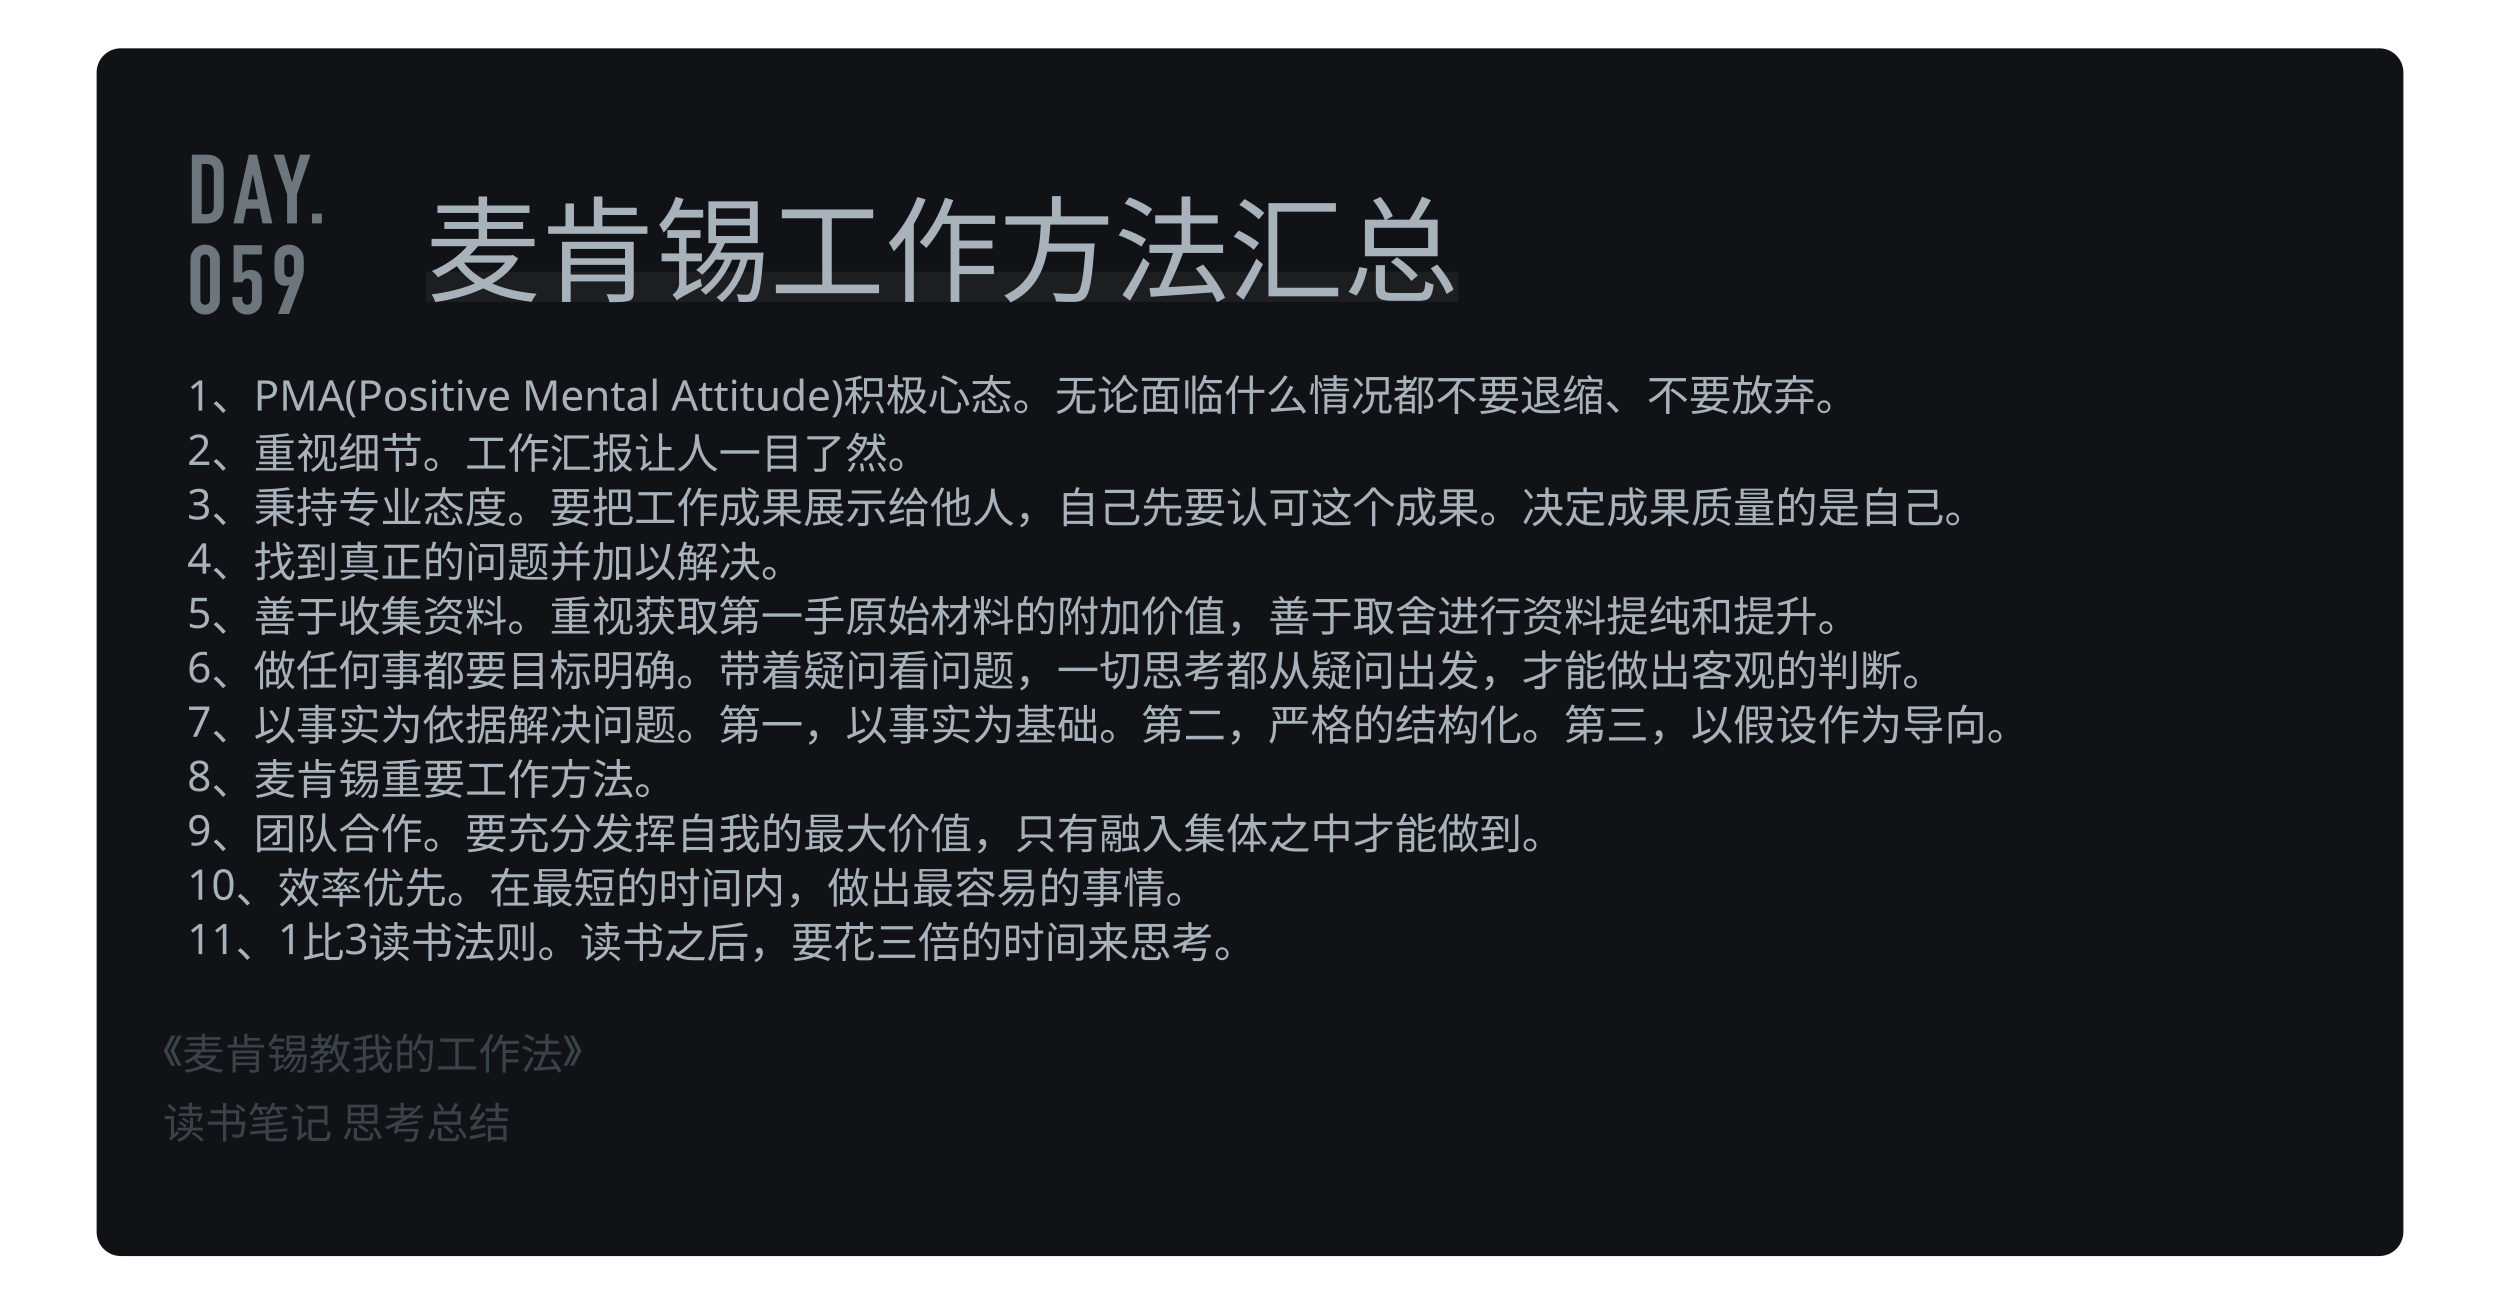
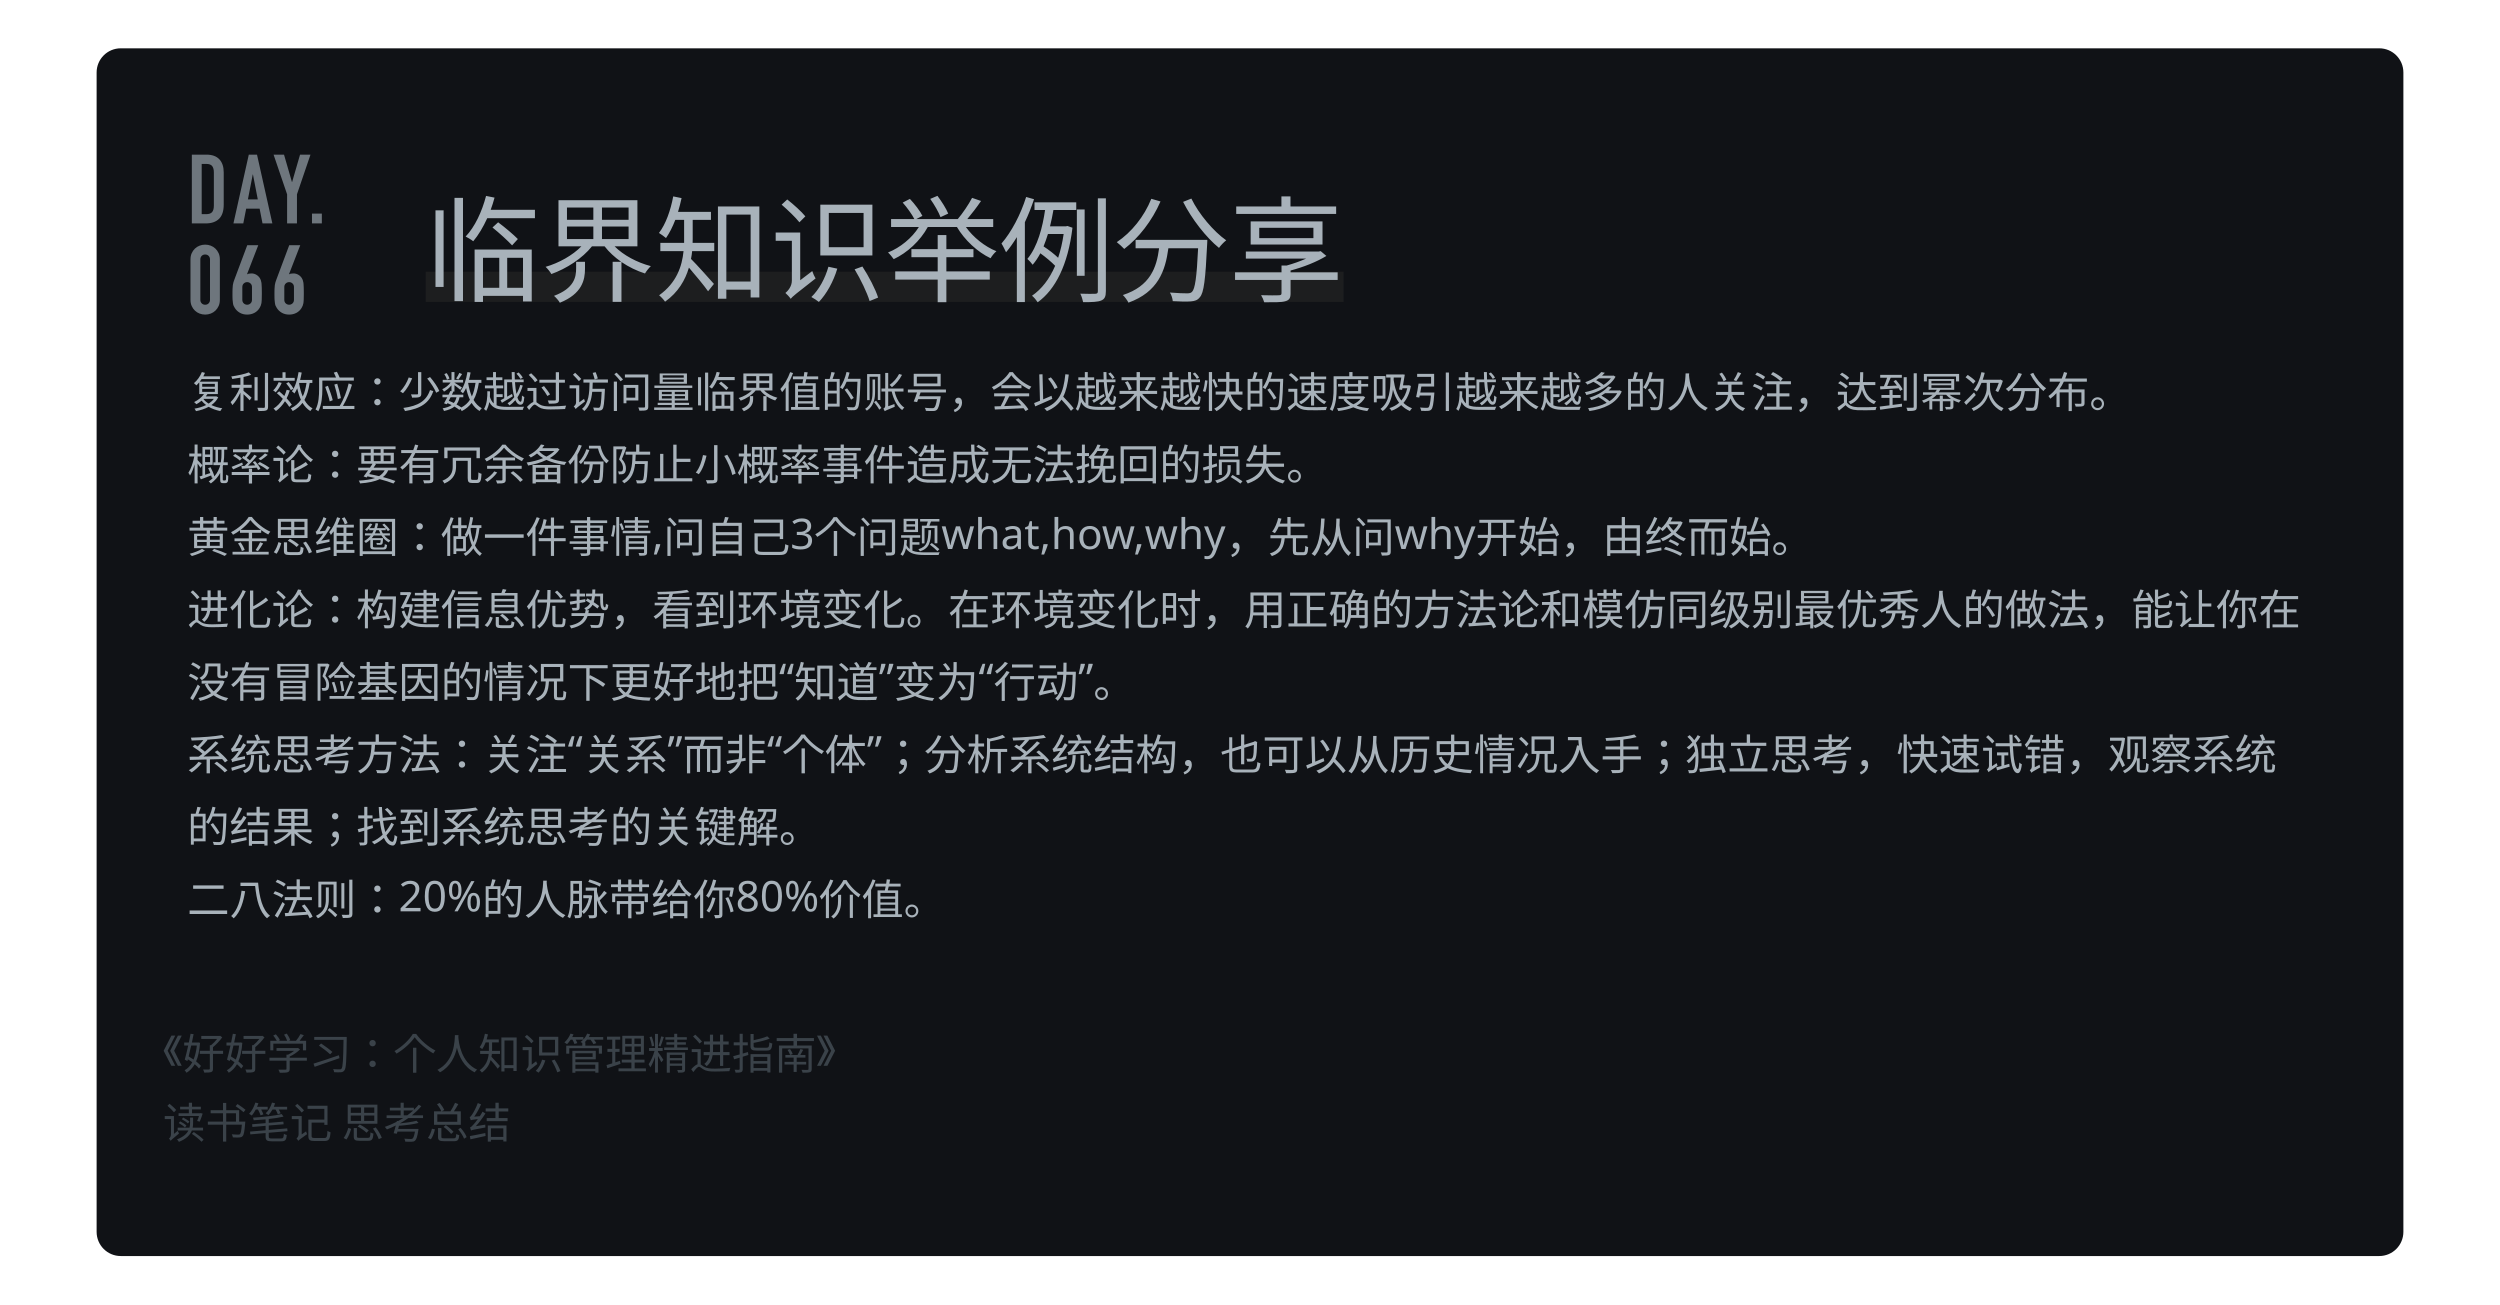
<svg xmlns="http://www.w3.org/2000/svg" width="828px" height="432px" viewBox="0 0 828 432" version="1.1">
-   <g id="59" stroke="none" stroke-width="1" fill="none" fill-rule="evenodd">
+   <g id="66" stroke="none" stroke-width="1" fill="none" fill-rule="evenodd">
    <g id="编组" transform="translate(32, 16)">
      <rect id="矩形" fill="#101216" x="0" y="0" width="764" height="400" rx="8" />
-       <path d="M31.536,58 L31.536,35.216 L36.368,35.216 C38.245,35.216 39.669,35.728 40.64,36.752 C41.611,37.776 42.096,39.227 42.096,41.104 L42.096,51.76 C42.096,53.893 41.579,55.467 40.544,56.48 C39.509,57.493 38.021,58 36.08,58 L31.536,58 Z M34.8,38.288 L34.8,54.928 L36.304,54.928 C37.221,54.928 37.872,54.699 38.256,54.24 C38.64,53.781 38.832,53.061 38.832,52.08 L38.832,41.104 C38.832,40.208 38.651,39.515 38.288,39.024 C37.925,38.533 37.264,38.288 36.304,38.288 L34.8,38.288 Z M53.376,50.032 L51.776,41.776 L51.712,41.776 L50.112,50.032 L53.376,50.032 Z M45.312,58 L50.4,35.216 L53.12,35.216 L58.208,58 L54.944,58 L53.984,53.104 L49.536,53.104 L48.576,58 L45.312,58 Z M63.088,58 L63.088,48.368 L58.608,35.216 L62.064,35.216 L64.688,44.272 L64.752,44.272 L67.376,35.216 L70.832,35.216 L66.352,48.368 L66.352,58 L63.088,58 Z M71.328,58 L71.328,54.736 L74.592,54.736 L74.592,58 L71.328,58 Z M31.088,69.92 C31.088,69.152 31.221,68.469 31.488,67.872 C31.755,67.275 32.112,66.763 32.56,66.336 C33.008,65.909 33.525,65.584 34.112,65.36 C34.699,65.136 35.312,65.024 35.952,65.024 C36.592,65.024 37.205,65.136 37.792,65.36 C38.379,65.584 38.896,65.909 39.344,66.336 C39.792,66.763 40.149,67.275 40.416,67.872 C40.683,68.469 40.816,69.152 40.816,69.92 L40.816,83.296 C40.816,84.064 40.683,84.747 40.416,85.344 C40.149,85.941 39.792,86.453 39.344,86.88 C38.896,87.307 38.379,87.632 37.792,87.856 C37.205,88.08 36.592,88.192 35.952,88.192 C35.312,88.192 34.699,88.08 34.112,87.856 C33.525,87.632 33.008,87.307 32.56,86.88 C32.112,86.453 31.755,85.941 31.488,85.344 C31.221,84.747 31.088,84.064 31.088,83.296 L31.088,69.92 Z M34.352,83.296 C34.352,83.765 34.501,84.155 34.8,84.464 C35.099,84.773 35.483,84.928 35.952,84.928 C36.421,84.928 36.805,84.773 37.104,84.464 C37.403,84.155 37.552,83.765 37.552,83.296 L37.552,69.92 C37.552,69.451 37.403,69.061 37.104,68.752 C36.805,68.443 36.421,68.288 35.952,68.288 C35.483,68.288 35.099,68.443 34.8,68.752 C34.501,69.061 34.352,69.451 34.352,69.92 L34.352,83.296 Z M54.72,65.216 L54.72,68.288 L48.256,68.288 L48.256,74.432 C48.555,74.133 48.939,73.883 49.408,73.68 C49.877,73.477 50.4,73.376 50.976,73.376 C52.085,73.376 52.987,73.712 53.68,74.384 C54.373,75.056 54.72,76.064 54.72,77.408 L54.72,83.296 C54.72,84.064 54.587,84.747 54.32,85.344 C54.053,85.941 53.696,86.453 53.248,86.88 C52.8,87.307 52.283,87.632 51.696,87.856 C51.109,88.08 50.496,88.192 49.856,88.192 C49.216,88.192 48.603,88.08 48.016,87.856 C47.429,87.632 46.912,87.307 46.464,86.88 C46.016,86.453 45.659,85.941 45.392,85.344 C45.125,84.747 44.992,84.064 44.992,83.296 L44.992,82.336 L48.256,82.336 L48.256,83.168 C48.256,83.723 48.411,84.155 48.72,84.464 C49.029,84.773 49.429,84.928 49.92,84.928 C50.411,84.928 50.789,84.779 51.056,84.48 C51.323,84.181 51.456,83.765 51.456,83.232 L51.456,77.888 C51.456,77.44 51.312,77.056 51.024,76.736 C50.736,76.416 50.368,76.256 49.92,76.256 C49.643,76.256 49.408,76.304 49.216,76.4 C49.024,76.496 48.864,76.608 48.736,76.736 C48.608,76.864 48.512,77.003 48.448,77.152 L48.256,77.504 L45.376,77.504 L45.376,65.216 L54.72,65.216 Z M63.76,65.024 C64.656,65.024 65.456,65.221 66.16,65.616 C66.864,66.011 67.429,66.549 67.856,67.232 C68.005,67.488 68.133,67.733 68.24,67.968 C68.347,68.203 68.432,68.48 68.496,68.8 C68.539,69.141 68.571,69.552 68.592,70.032 L68.608,70.476 C68.619,70.873 68.624,71.339 68.624,71.872 L68.618,72.71 C68.613,73.052 68.604,73.354 68.592,73.616 L68.561,74.133 C68.543,74.375 68.522,74.592 68.496,74.784 C68.432,75.125 68.363,75.429 68.288,75.696 C68.213,75.963 68.123,76.245 68.016,76.544 L63.728,88 L60.08,88 L63.792,78.432 L63.728,78.368 C63.621,78.453 63.456,78.523 63.232,78.576 C63.008,78.629 62.715,78.656 62.352,78.656 C61.776,78.656 61.243,78.517 60.752,78.24 C60.261,77.963 59.877,77.611 59.6,77.184 C59.451,76.971 59.333,76.741 59.248,76.496 C59.163,76.251 59.099,75.936 59.056,75.552 C59.003,75.232 58.964,74.842 58.94,74.381 L58.928,74.096 C58.912,73.656 58.902,73.129 58.898,72.515 L58.896,71.872 C58.896,71.232 58.904,70.69 58.92,70.246 L58.928,70.032 C58.945,69.648 58.976,69.308 59.02,69.013 L59.056,68.8 C59.099,68.48 59.168,68.203 59.264,67.968 C59.36,67.733 59.483,67.488 59.632,67.232 C60.059,66.528 60.629,65.984 61.344,65.6 C62.059,65.216 62.864,65.024 63.76,65.024 Z M63.76,68.288 C63.333,68.288 62.96,68.437 62.64,68.736 C62.32,69.035 62.16,69.429 62.16,69.92 L62.16,69.92 L62.16,74.144 C62.16,74.635 62.32,75.029 62.64,75.328 C62.96,75.627 63.333,75.776 63.76,75.776 C64.187,75.776 64.56,75.627 64.88,75.328 C65.2,75.029 65.36,74.635 65.36,74.144 L65.36,74.144 L65.36,69.92 C65.36,69.429 65.2,69.035 64.88,68.736 C64.56,68.437 64.187,68.288 63.76,68.288 Z" id="DAY.059" fill="#6E767D" fill-rule="nonzero" />
+       <path d="M31.536,58 L31.536,35.216 L36.368,35.216 C38.245,35.216 39.669,35.728 40.64,36.752 C41.611,37.776 42.096,39.227 42.096,41.104 L42.096,51.76 C42.096,53.893 41.579,55.467 40.544,56.48 C39.509,57.493 38.021,58 36.08,58 L31.536,58 Z M34.8,38.288 L34.8,54.928 L36.304,54.928 C37.221,54.928 37.872,54.699 38.256,54.24 C38.64,53.781 38.832,53.061 38.832,52.08 L38.832,41.104 C38.832,40.208 38.651,39.515 38.288,39.024 C37.925,38.533 37.264,38.288 36.304,38.288 L34.8,38.288 Z M53.376,50.032 L51.776,41.776 L51.712,41.776 L50.112,50.032 L53.376,50.032 Z M45.312,58 L50.4,35.216 L53.12,35.216 L58.208,58 L54.944,58 L53.984,53.104 L49.536,53.104 L48.576,58 L45.312,58 Z M63.088,58 L63.088,48.368 L58.608,35.216 L62.064,35.216 L64.688,44.272 L64.752,44.272 L67.376,35.216 L70.832,35.216 L66.352,48.368 L66.352,58 L63.088,58 Z M35.952,65.024 C36.592,65.024 37.205,65.136 37.792,65.36 C38.379,65.584 38.896,65.909 39.344,66.336 C39.792,66.763 40.149,67.275 40.416,67.872 C40.683,68.469 40.816,69.152 40.816,69.92 L40.816,83.296 C40.816,84.064 40.683,84.747 40.416,85.344 C40.149,85.941 39.792,86.453 39.344,86.88 C38.896,87.307 38.379,87.632 37.792,87.856 C37.205,88.08 36.592,88.192 35.952,88.192 C35.312,88.192 34.699,88.08 34.112,87.856 C33.525,87.632 33.008,87.307 32.56,86.88 C32.112,86.453 31.755,85.941 31.488,85.344 C31.221,84.747 31.088,84.064 31.088,83.296 L31.088,69.92 C31.088,69.152 31.221,68.469 31.488,67.872 C31.755,67.275 32.112,66.763 32.56,66.336 C33.008,65.909 33.525,65.584 34.112,65.36 C34.699,65.136 35.312,65.024 35.952,65.024 Z M53.536,65.216 L49.824,74.784 L49.888,74.848 C49.995,74.763 50.16,74.693 50.384,74.64 C50.608,74.587 50.901,74.56 51.264,74.56 C51.84,74.56 52.373,74.699 52.864,74.976 C53.355,75.253 53.739,75.605 54.016,76.032 C54.165,76.267 54.283,76.501 54.368,76.736 C54.453,76.971 54.528,77.28 54.592,77.664 L54.631,78.082 C54.655,78.383 54.674,78.729 54.688,79.12 L54.702,79.589 C54.71,79.921 54.715,80.292 54.718,80.701 L54.72,81.344 C54.72,82.091 54.709,82.704 54.688,83.184 L54.657,83.722 C54.639,83.971 54.618,84.192 54.592,84.384 C54.528,84.725 54.448,85.013 54.352,85.248 C54.256,85.483 54.133,85.728 53.984,85.984 C53.557,86.688 52.987,87.232 52.272,87.616 C51.557,88 50.752,88.192 49.856,88.192 C48.96,88.192 48.16,87.995 47.456,87.6 C46.752,87.205 46.187,86.667 45.76,85.984 C45.589,85.728 45.456,85.483 45.36,85.248 C45.264,85.013 45.195,84.725 45.152,84.384 C45.088,84.064 45.045,83.664 45.024,83.184 L45.008,82.74 C45,82.422 44.994,82.061 44.993,81.656 L44.995,80.771 C44.998,80.408 45.005,80.086 45.016,79.804 L45.024,79.6 C45.045,79.141 45.077,78.741 45.12,78.4 C45.163,78.08 45.227,77.787 45.312,77.52 C45.397,77.253 45.493,76.971 45.6,76.672 L49.888,65.216 L53.536,65.216 Z M67.44,65.216 L63.728,74.784 L63.792,74.848 C63.899,74.763 64.064,74.693 64.288,74.64 C64.512,74.587 64.805,74.56 65.168,74.56 C65.744,74.56 66.277,74.699 66.768,74.976 C67.259,75.253 67.643,75.605 67.92,76.032 C68.069,76.267 68.187,76.501 68.272,76.736 C68.357,76.971 68.432,77.28 68.496,77.664 L68.535,78.082 C68.559,78.383 68.578,78.729 68.592,79.12 L68.606,79.589 C68.614,79.921 68.619,80.292 68.622,80.701 L68.624,81.344 C68.624,82.091 68.613,82.704 68.592,83.184 L68.561,83.722 C68.543,83.971 68.522,84.192 68.496,84.384 C68.432,84.725 68.352,85.013 68.256,85.248 C68.16,85.483 68.037,85.728 67.888,85.984 C67.461,86.688 66.891,87.232 66.176,87.616 C65.461,88 64.656,88.192 63.76,88.192 C62.864,88.192 62.064,87.995 61.36,87.6 C60.656,87.205 60.091,86.667 59.664,85.984 C59.493,85.728 59.36,85.483 59.264,85.248 C59.168,85.013 59.099,84.725 59.056,84.384 C58.992,84.064 58.949,83.664 58.928,83.184 L58.912,82.74 C58.904,82.422 58.898,82.061 58.897,81.656 L58.899,80.771 C58.902,80.408 58.909,80.086 58.92,79.804 L58.928,79.6 C58.949,79.141 58.981,78.741 59.024,78.4 C59.067,78.08 59.131,77.787 59.216,77.52 C59.301,77.253 59.397,76.971 59.504,76.672 L63.792,65.216 L67.44,65.216 Z M35.952,68.288 C35.483,68.288 35.099,68.443 34.8,68.752 C34.501,69.061 34.352,69.451 34.352,69.92 L34.352,83.296 C34.352,83.765 34.501,84.155 34.8,84.464 C35.099,84.773 35.483,84.928 35.952,84.928 C36.421,84.928 36.805,84.773 37.104,84.464 C37.403,84.155 37.552,83.765 37.552,83.296 L37.552,69.92 C37.552,69.451 37.403,69.061 37.104,68.752 C36.805,68.443 36.421,68.288 35.952,68.288 Z M49.856,77.44 C49.429,77.44 49.056,77.589 48.736,77.888 C48.416,78.187 48.256,78.581 48.256,79.072 L48.256,83.296 C48.256,83.787 48.416,84.181 48.736,84.48 C49.056,84.779 49.429,84.928 49.856,84.928 C50.283,84.928 50.656,84.779 50.976,84.48 C51.296,84.181 51.456,83.787 51.456,83.296 L51.456,79.072 C51.456,78.581 51.296,78.187 50.976,77.888 C50.656,77.589 50.283,77.44 49.856,77.44 Z M63.76,77.44 C63.333,77.44 62.96,77.589 62.64,77.888 C62.32,78.187 62.16,78.581 62.16,79.072 L62.16,79.072 L62.16,83.296 C62.16,83.787 62.32,84.181 62.64,84.48 C62.96,84.779 63.333,84.928 63.76,84.928 C64.187,84.928 64.56,84.779 64.88,84.48 C65.2,84.181 65.36,83.787 65.36,83.296 L65.36,83.296 L65.36,79.072 C65.36,78.581 65.2,78.187 64.88,77.888 C64.56,77.589 64.187,77.44 63.76,77.44 Z M74.592,54.736 L74.592,58 L71.328,58 L71.328,54.736 L74.592,54.736 Z" id="DAY.066" fill="#6E767D" fill-rule="nonzero" />
    </g>
-     <rect id="矩形" fill="#1D1E1F" x="141" y="90" width="342" height="10" />
-     <text id="麦肯锡工作方法汇总" font-family="PingFangSC-Semibold, PingFang SC" font-size="38" font-weight="500" line-spacing="38" fill="#A8B2BA">
-       <tspan x="141" y="97">麦肯锡工作方法汇总</tspan>
+     <rect id="矩形" fill="#1D1E1F" x="141" y="90" width="304" height="10" />
+     <text id="临界知识举例分享" font-family="PingFangSC-Semibold, PingFang SC" font-size="38" font-weight="500" line-spacing="38" fill="#A8B2BA">
+       <tspan x="141" y="97">临界知识举例分享</tspan>
    </text>
-     <text id="1、PMA(Positive-Menta" font-family="PingFangSC-Regular, PingFang SC" font-size="14" font-weight="normal" line-spacing="18" fill="#A8B2BA">
-       <tspan x="62" y="136">1、PMA(Positive Mental Attitude)积极心态。无论面临什么情况都不要退缩、不要放弃。</tspan>
-       <tspan x="62" y="154">2、重视细节。工作汇报让人一目了然。</tspan>
-       <tspan x="62" y="172">3、秉持专业态度。要把工作成果展示给他人，自己先要认可这个成果。决定成果质量的是自己。</tspan>
-       <tspan x="62" y="190">4、找到真正的问题并加以解决。</tspan>
-       <tspan x="62" y="208">5、善于收集资料。重视获取第一手原始材料的附加价值，善于取舍进行资料提纯和提升。</tspan>
-       <tspan x="62" y="226">6、做任何事都要目标明确。带着疑问看问题，一切思考都从疑问出发，才能做出客观的判断。</tspan>
-       <tspan x="62" y="244">7、以事实为依据解决问题。第一，以事实为基础。第二，严格的结构化。第三，以假设作为导向。</tspan>
-       <tspan x="62" y="262">8、麦肯锡重要工作方法。</tspan>
-       <tspan x="62" y="280">9、团队合作。要充分发挥自我的最大价值，只有融入集体之中才能做到。</tspan>
-       <tspan x="62" y="298">10、效率优先。在最短的时间内，做出最容易的事情。</tspan>
-       <tspan x="62" y="316">11、1比3读书法则。读书之后，要花三倍的时间来思考。</tspan>
+     <text id="复利效应：少数越过访问量临界值的账号，会" font-family="PingFangSC-Regular, PingFang SC" font-size="14" font-weight="normal" line-spacing="24" fill="#A8B2BA">
+       <tspan x="62" y="135">复利效应：少数越过访问量临界值的账号，会以越来越快的速度吸引越来越多的人关注，达到幂次分布。</tspan>
+       <tspan x="62" y="159">概率论：要有冗余备份防止小概率事件造成无法挽回的损失。</tspan>
+       <tspan x="62" y="183">黄金思维圈：做一件事情,问自己3个问题what,how,why，先从问why开始，由终而始。</tspan>
+       <tspan x="62" y="207">进化论：构建信息优势，看到环境变化。在环境变化时，用正确的方法论和模仿同级别最优秀人的做法，能让你在</tspan>
+       <tspan x="62" y="231">没有冒险基因的情况下更好地把“知道”变为“行动”。</tspan>
+       <tspan x="62" y="255">系统思考方法：关注“关系”而非“个体”；分析系统结构，也可以从历史情况入手；独立思考，快速试错，观察系统</tspan>
+       <tspan x="62" y="279">的结果；找到系统思考的关键解。</tspan>
+       <tspan x="62" y="303">二八法则：20%的人脉带给你80%价值。</tspan>
    </text>
-     <text id="《麦肯锡教我的工作法》-读书笔记-思考总" font-family="PingFangSC-Regular, PingFang SC" font-size="14" font-weight="normal" line-spacing="24" fill="#3A4249">
-       <tspan x="54" y="353">《麦肯锡教我的工作法》</tspan>
+     <text id="《好好学习：个人知识管理精进指南》-读书" font-family="PingFangSC-Regular, PingFang SC" font-size="14" font-weight="normal" line-spacing="24" fill="#3A4249">
+       <tspan x="54" y="353">《好好学习：个人知识管理精进指南》     </tspan>
      <tspan x="54" y="377">  读书笔记 思考总结</tspan>
    </text>
  </g>
</svg>
